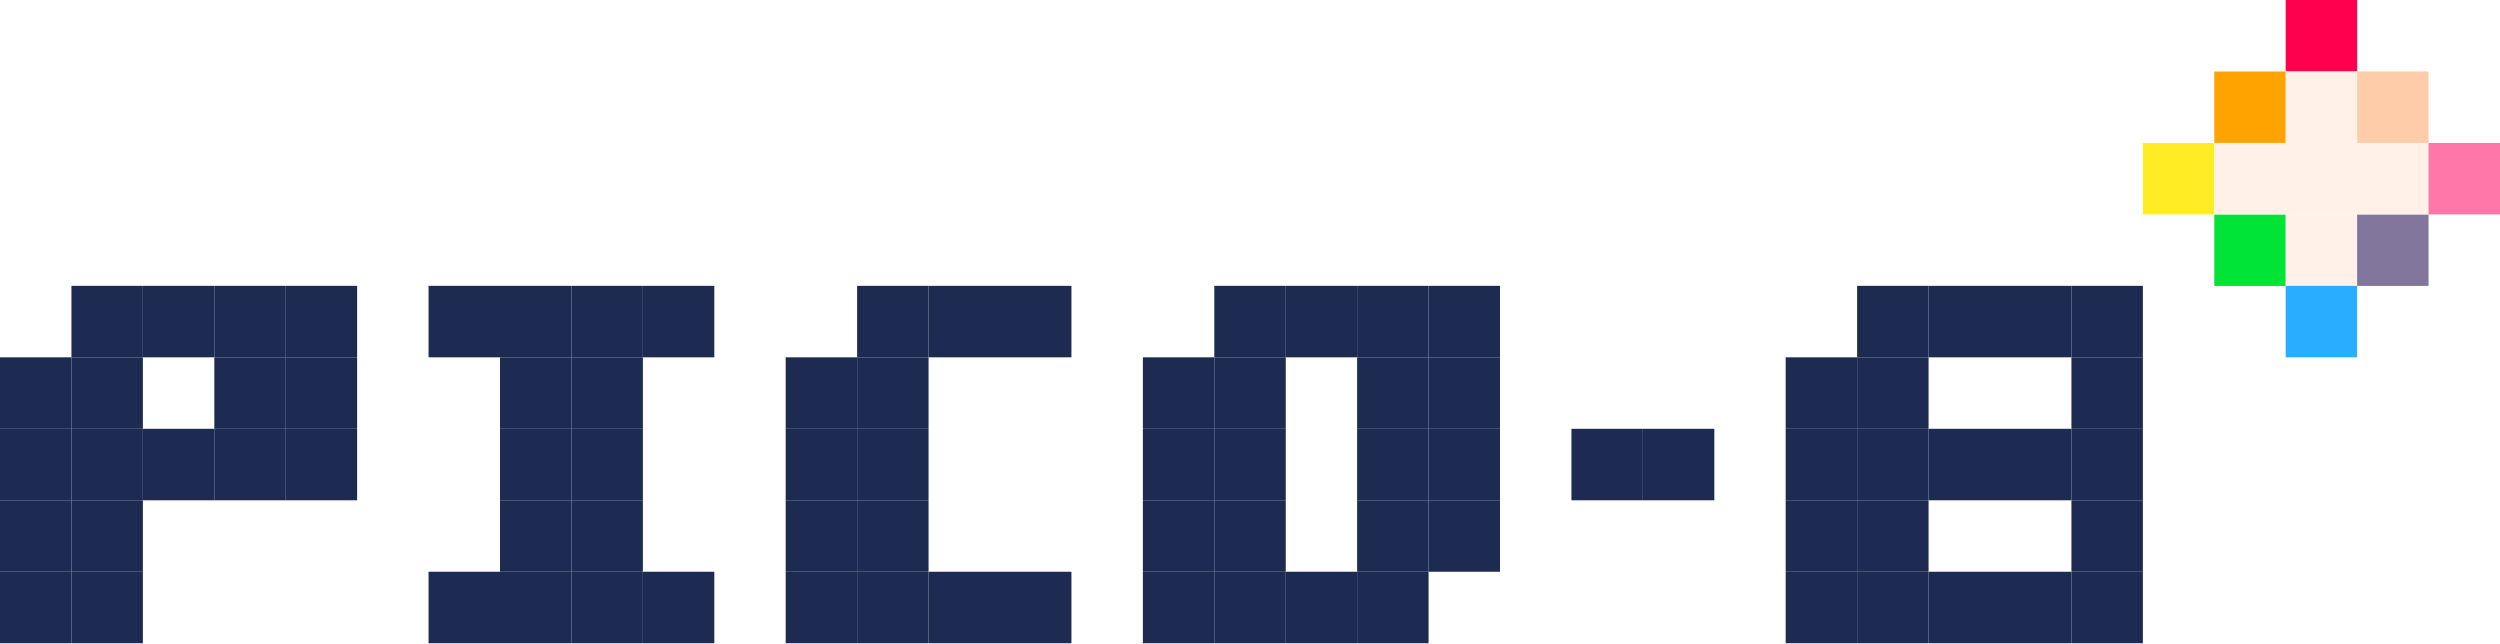
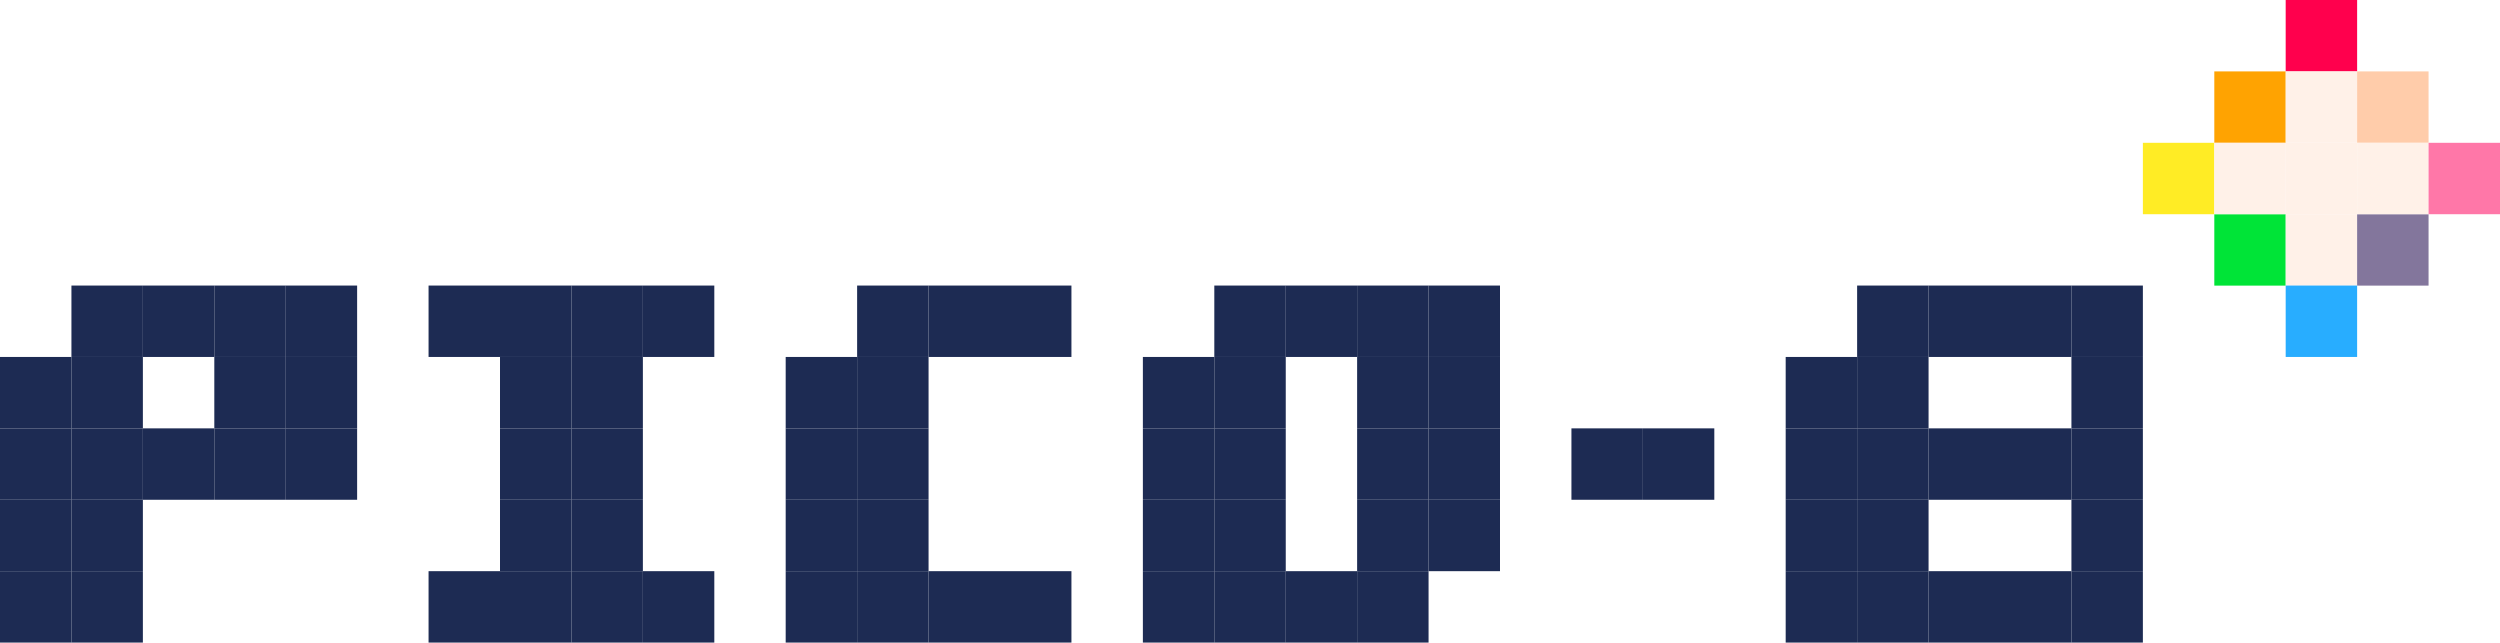
- <svg xmlns="http://www.w3.org/2000/svg" enable-background="new 0 0 3839 987.2" height="988" viewBox="0 0 3840 988" width="3840">
-   <g transform="scale(1.00026 1.00081)">
-     <g fill="#1d2b53">
-       <path d="m109.7 438.7h109.7v109.7h-109.7z" />
-       <path d="m219.4 438.7h109.7v109.7h-109.7z" />
-       <path d="m329.1 438.7h109.7v109.7h-109.7z" />
-       <path d="m438.7 438.7h109.7v109.7h-109.7z" />
-       <path d="m658.1 438.7h109.7v109.7h-109.7z" />
-       <path d="m767.8 438.7h109.7v109.7h-109.7z" />
-       <path d="m877.5 438.7h109.7v109.7h-109.7z" />
-       <path d="m987.2 438.7h109.7v109.7h-109.7z" />
-       <path d="m1316.2 438.7h109.7v109.7h-109.7z" />
-       <path d="m1425.9 438.7h109.7v109.7h-109.7z" />
-       <path d="m1535.6 438.7h109.7v109.7h-109.7z" />
-       <path d="m1864.7 438.7h109.7v109.7h-109.7z" />
-       <path d="m1974.3 438.7h109.7v109.7h-109.7z" />
-       <path d="m2084 438.7h109.7v109.7h-109.7z" />
-       <path d="m2193.7 438.7h109.7v109.7h-109.7z" />
-       <path d="m2851.8 438.7h109.7v109.7h-109.7z" />
-       <path d="m2961.5 438.7h109.7v109.7h-109.7z" />
-       <path d="m0 548.4h109.7v109.7h-109.7z" />
-       <path d="m109.7 548.4h109.7v109.7h-109.7z" />
-       <path d="m329.1 548.4h109.7v109.7h-109.7z" />
-       <path d="m438.7 548.4h109.7v109.7h-109.7z" />
-       <path d="m767.8 548.4h109.7v109.7h-109.7z" />
-       <path d="m877.5 548.4h109.7v109.7h-109.7z" />
-       <path d="m1206.5 548.4h109.7v109.7h-109.7z" />
-       <path d="m1316.2 548.4h109.7v109.7h-109.7z" />
-       <path d="m1755 548.4h109.7v109.7h-109.7z" />
-       <path d="m1864.7 548.4h109.7v109.7h-109.7z" />
-       <path d="m2084 548.4h109.7v109.7h-109.7z" />
-       <path d="m2193.7 548.4h109.7v109.7h-109.7z" />
-       <path d="m2742.1 548.4h109.7v109.7h-109.7z" />
-       <path d="m2851.8 548.4h109.7v109.7h-109.7z" />
-       <path d="m0 658.1h109.7v109.7h-109.7z" />
-       <path d="m109.7 658.1h109.7v109.7h-109.7z" />
-       <path d="m219.4 658.1h109.7v109.7h-109.7z" />
-       <path d="m329.1 658.1h109.7v109.7h-109.7z" />
-       <path d="m438.7 658.1h109.7v109.7h-109.7z" />
-       <path d="m767.8 658.1h109.7v109.7h-109.7z" />
-       <path d="m877.5 658.1h109.7v109.7h-109.7z" />
-       <path d="m1206.5 658.1h109.7v109.7h-109.7z" />
-       <path d="m1316.2 658.1h109.7v109.7h-109.7z" />
-       <path d="m1755 658.1h109.7v109.7h-109.7z" />
-       <path d="m1864.7 658.1h109.7v109.7h-109.7z" />
-       <path d="m2084 658.1h109.7v109.7h-109.7z" />
-       <path d="m2193.7 658.1h109.7v109.7h-109.7z" />
-       <path d="m2413.1 658.1h109.7v109.7h-109.7z" />
-       <path d="m2522.8 658.1h109.7v109.7h-109.7z" />
-       <path d="m2742.1 658.1h109.7v109.7h-109.7z" />
-       <path d="m2851.8 658.1h109.7v109.7h-109.7z" />
-       <path d="m2961.5 658.1h109.7v109.7h-109.7z" />
-       <path d="m0 767.8h109.7v109.7h-109.7z" />
-       <path d="m109.7 767.8h109.7v109.7h-109.7z" />
-       <path d="m767.8 767.8h109.7v109.7h-109.7z" />
-       <path d="m877.5 767.8h109.7v109.7h-109.7z" />
-       <path d="m1206.5 767.8h109.7v109.7h-109.7z" />
-       <path d="m1316.2 767.8h109.7v109.7h-109.7z" />
-       <path d="m1755 767.8h109.7v109.7h-109.7z" />
-       <path d="m1864.7 767.8h109.7v109.7h-109.7z" />
-       <path d="m2084 767.8h109.7v109.7h-109.7z" />
-       <path d="m2193.7 767.8h109.7v109.7h-109.7z" />
-       <path d="m2742.1 767.8h109.7v109.7h-109.7z" />
-       <path d="m2851.8 767.8h109.7v109.7h-109.7z" />
-       <path d="m0 877.5h109.7v109.7h-109.7z" />
-       <path d="m109.7 877.5h109.7v109.7h-109.7z" />
-       <path d="m658.1 877.5h109.7v109.7h-109.7z" />
-       <path d="m767.8 877.5h109.7v109.7h-109.7z" />
-       <path d="m877.5 877.5h109.7v109.7h-109.7z" />
-       <path d="m987.2 877.5h109.7v109.7h-109.7z" />
-       <path d="m1206.5 877.5h109.7v109.7h-109.7z" />
-       <path d="m1316.2 877.5h109.7v109.7h-109.7z" />
-       <path d="m1425.9 877.5h109.7v109.7h-109.7z" />
-       <path d="m1535.6 877.5h109.7v109.7h-109.7z" />
-       <path d="m1755 877.5h109.7v109.7h-109.7z" />
-       <path d="m1864.7 877.5h109.7v109.7h-109.7z" />
-       <path d="m1974.3 877.5h109.7v109.7h-109.7z" />
-       <path d="m2084 877.5h109.7v109.7h-109.7z" />
-       <path d="m2742.1 877.5h109.7v109.7h-109.7z" />
-       <path d="m2851.8 877.5h109.7v109.7h-109.7z" />
-       <path d="m2961.5 877.5h109.7v109.7h-109.7z" />
+ <svg xmlns="http://www.w3.org/2000/svg" enable-background="new 0 0 3839 987.2" height="987" viewBox="0 0 3840 987" width="3840" version="1.1" id="svg99">
+   <defs id="defs99" />
+   <g id="g101">
+     <g id="g100" transform="scale(1,0.9989879)">
+       <g transform="scale(1.00026,1.00081)" id="g99">
+         <g fill="#1d2b53" id="g78">
+           <path d="M 109.7,438.7 H 219.4 V 548.4 H 109.7 Z" id="path1" />
+           <path d="M 219.4,438.7 H 329.1 V 548.4 H 219.4 Z" id="path2" />
+           <path d="M 329.1,438.7 H 438.8 V 548.4 H 329.1 Z" id="path3" />
+           <path d="M 438.7,438.7 H 548.4 V 548.4 H 438.7 Z" id="path4" />
+           <path d="M 658.1,438.7 H 767.8 V 548.4 H 658.1 Z" id="path5" />
+           <path d="M 767.8,438.7 H 877.5 V 548.4 H 767.8 Z" id="path6" />
+           <path d="M 877.5,438.7 H 987.2 V 548.4 H 877.5 Z" id="path7" />
+           <path d="m 987.2,438.7 h 109.7 V 548.4 H 987.2 Z" id="path8" />
+           <path d="m 1316.2,438.7 h 109.7 v 109.7 h -109.7 z" id="path9" />
+           <path d="m 1425.9,438.7 h 109.7 v 109.7 h -109.7 z" id="path10" />
+           <path d="m 1535.6,438.7 h 109.7 v 109.7 h -109.7 z" id="path11" />
+           <path d="m 1864.7,438.7 h 109.7 v 109.7 h -109.7 z" id="path12" />
+           <path d="M 1974.3,438.7 H 2084 v 109.7 h -109.7 z" id="path13" />
+           <path d="m 2084,438.7 h 109.7 V 548.4 H 2084 Z" id="path14" />
+           <path d="m 2193.7,438.7 h 109.7 v 109.7 h -109.7 z" id="path15" />
+           <path d="m 2851.8,438.7 h 109.7 v 109.7 h -109.7 z" id="path16" />
+           <path d="m 2961.5,438.7 h 109.7 v 109.7 h -109.7 z" id="path17" />
+           <path d="M 0,548.4 H 109.7 V 658.1 H 0 Z" id="path18" />
+           <path d="M 109.7,548.4 H 219.4 V 658.1 H 109.7 Z" id="path19" />
+           <path d="M 329.1,548.4 H 438.8 V 658.1 H 329.1 Z" id="path20" />
+           <path d="M 438.7,548.4 H 548.4 V 658.1 H 438.7 Z" id="path21" />
+           <path d="M 767.8,548.4 H 877.5 V 658.1 H 767.8 Z" id="path22" />
+           <path d="M 877.5,548.4 H 987.2 V 658.1 H 877.5 Z" id="path23" />
+           <path d="m 1206.5,548.4 h 109.7 v 109.7 h -109.7 z" id="path24" />
+           <path d="m 1316.2,548.4 h 109.7 v 109.7 h -109.7 z" id="path25" />
+           <path d="m 1755,548.4 h 109.7 V 658.1 H 1755 Z" id="path26" />
+           <path d="m 1864.7,548.4 h 109.7 v 109.7 h -109.7 z" id="path27" />
+           <path d="m 2084,548.4 h 109.7 V 658.1 H 2084 Z" id="path28" />
+           <path d="m 2193.7,548.4 h 109.7 v 109.7 h -109.7 z" id="path29" />
+           <path d="m 2742.1,548.4 h 109.7 v 109.7 h -109.7 z" id="path30" />
+           <path d="m 2851.8,548.4 h 109.7 v 109.7 h -109.7 z" id="path31" />
+           <path d="M 0,658.1 H 109.7 V 767.8 H 0 Z" id="path32" />
+           <path d="M 109.7,658.1 H 219.4 V 767.8 H 109.7 Z" id="path33" />
+           <path d="M 219.4,658.1 H 329.1 V 767.8 H 219.4 Z" id="path34" />
+           <path d="M 329.1,658.1 H 438.8 V 767.8 H 329.1 Z" id="path35" />
+           <path d="M 438.7,658.1 H 548.4 V 767.8 H 438.7 Z" id="path36" />
+           <path d="M 767.8,658.1 H 877.5 V 767.8 H 767.8 Z" id="path37" />
+           <path d="M 877.5,658.1 H 987.2 V 767.8 H 877.5 Z" id="path38" />
+           <path d="m 1206.5,658.1 h 109.7 v 109.7 h -109.7 z" id="path39" />
+           <path d="m 1316.2,658.1 h 109.7 v 109.7 h -109.7 z" id="path40" />
+           <path d="m 1755,658.1 h 109.7 V 767.8 H 1755 Z" id="path41" />
+           <path d="m 1864.7,658.1 h 109.7 v 109.7 h -109.7 z" id="path42" />
+           <path d="m 2084,658.1 h 109.7 V 767.8 H 2084 Z" id="path43" />
+           <path d="m 2193.7,658.1 h 109.7 v 109.7 h -109.7 z" id="path44" />
+           <path d="m 2413.1,658.1 h 109.7 v 109.7 h -109.7 z" id="path45" />
+           <path d="m 2522.8,658.1 h 109.7 v 109.7 h -109.7 z" id="path46" />
+           <path d="m 2742.1,658.1 h 109.7 v 109.7 h -109.7 z" id="path47" />
+           <path d="m 2851.8,658.1 h 109.7 v 109.7 h -109.7 z" id="path48" />
+           <path d="m 2961.5,658.1 h 109.7 v 109.7 h -109.7 z" id="path49" />
+           <path d="M 0,767.8 H 109.7 V 877.5 H 0 Z" id="path50" />
+           <path d="M 109.7,767.8 H 219.4 V 877.5 H 109.7 Z" id="path51" />
+           <path d="M 767.8,767.8 H 877.5 V 877.5 H 767.8 Z" id="path52" />
+           <path d="M 877.5,767.8 H 987.2 V 877.5 H 877.5 Z" id="path53" />
+           <path d="m 1206.5,767.8 h 109.7 v 109.7 h -109.7 z" id="path54" />
+           <path d="m 1316.2,767.8 h 109.7 v 109.7 h -109.7 z" id="path55" />
+           <path d="m 1755,767.8 h 109.7 V 877.5 H 1755 Z" id="path56" />
+           <path d="m 1864.7,767.8 h 109.7 v 109.7 h -109.7 z" id="path57" />
+           <path d="m 2084,767.8 h 109.7 V 877.5 H 2084 Z" id="path58" />
+           <path d="m 2193.7,767.8 h 109.7 v 109.7 h -109.7 z" id="path59" />
+           <path d="m 2742.1,767.8 h 109.7 v 109.7 h -109.7 z" id="path60" />
+           <path d="m 2851.8,767.8 h 109.7 v 109.7 h -109.7 z" id="path61" />
+           <path d="M 0,877.5 H 109.7 V 987.2 H 0 Z" id="path62" />
+           <path d="M 109.7,877.5 H 219.4 V 987.2 H 109.7 Z" id="path63" />
+           <path d="M 658.1,877.5 H 767.8 V 987.2 H 658.1 Z" id="path64" />
+           <path d="M 767.8,877.5 H 877.5 V 987.2 H 767.8 Z" id="path65" />
+           <path d="M 877.5,877.5 H 987.2 V 987.2 H 877.5 Z" id="path66" />
+           <path d="m 987.2,877.5 h 109.7 V 987.2 H 987.2 Z" id="path67" />
+           <path d="m 1206.5,877.5 h 109.7 v 109.7 h -109.7 z" id="path68" />
+           <path d="m 1316.2,877.5 h 109.7 v 109.7 h -109.7 z" id="path69" />
+           <path d="m 1425.9,877.5 h 109.7 v 109.7 h -109.7 z" id="path70" />
+           <path d="m 1535.6,877.5 h 109.7 v 109.7 h -109.7 z" id="path71" />
+           <path d="m 1755,877.5 h 109.7 V 987.2 H 1755 Z" id="path72" />
+           <path d="m 1864.7,877.5 h 109.7 v 109.7 h -109.7 z" id="path73" />
+           <path d="M 1974.3,877.5 H 2084 v 109.7 h -109.7 z" id="path74" />
+           <path d="m 2084,877.5 h 109.7 V 987.2 H 2084 Z" id="path75" />
+           <path d="m 2742.1,877.5 h 109.7 v 109.7 h -109.7 z" id="path76" />
+           <path d="m 2851.8,877.5 h 109.7 v 109.7 h -109.7 z" id="path77" />
+           <path d="m 2961.5,877.5 h 109.7 v 109.7 h -109.7 z" id="path78" />
+         </g>
+         <path d="M 3400.3,329.1 H 3510 v 109.7 h -109.7 z" fill="#00e437" id="path79" />
+         <path d="m 3509.9,329.1 h 109.7 v 109.7 h -109.7 z" fill="#fff1e8" id="path80" />
+         <path d="m 3619.6,329.1 h 109.7 v 109.7 h -109.7 z" fill="#83769c" id="path81" />
+         <path d="m 3071.2,438.7 h 109.7 v 109.7 h -109.7 z" fill="#1d2b53" id="path82" />
+         <path d="m 3180.9,438.7 h 109.7 v 109.7 h -109.7 z" fill="#1d2b53" id="path83" />
+         <path d="m 3509.9,438.7 h 109.7 v 109.7 h -109.7 z" fill="#28adff" id="path84" />
+         <g fill="#1d2b53" id="g90">
+           <path d="m 3180.9,548.4 h 109.7 v 109.7 h -109.7 z" id="path85" />
+           <path d="m 3071.2,658.1 h 109.7 v 109.7 h -109.7 z" id="path86" />
+           <path d="m 3180.9,658.1 h 109.7 v 109.7 h -109.7 z" id="path87" />
+           <path d="m 3180.9,767.8 h 109.7 v 109.7 h -109.7 z" id="path88" />
+           <path d="m 3071.2,877.5 h 109.7 v 109.7 h -109.7 z" id="path89" />
+           <path d="m 3180.9,877.5 h 109.7 v 109.7 h -109.7 z" id="path90" />
+         </g>
+         <path d="m 3509.9,0 h 109.7 v 109.7 h -109.7 z" fill="#ff004d" id="path91" />
+         <path d="M 3400.3,109.7 H 3510 v 109.7 h -109.7 z" fill="#ffa301" id="path92" />
+         <path d="m 3509.9,109.7 h 109.7 v 109.7 h -109.7 z" fill="#fff1e8" id="path93" />
+         <path d="m 3619.6,109.7 h 109.7 v 109.7 h -109.7 z" fill="#ffccaa" id="path94" />
+         <path d="m 3290.6,219.4 h 109.7 v 109.7 h -109.7 z" fill="#ffec25" id="path95" />
+         <g fill="#fff1e8" id="g98">
+           <path d="M 3400.3,219.4 H 3510 v 109.7 h -109.7 z" id="path96" />
+           <path d="m 3509.9,219.4 h 109.7 v 109.7 h -109.7 z" id="path97" />
+           <path d="m 3619.6,219.4 h 109.7 v 109.7 h -109.7 z" id="path98" />
+         </g>
+         <path d="M 3729.3,219.4 H 3839 v 109.7 h -109.7 z" fill="#ff77a8" id="path99" />
+       </g>
    </g>
-     <path d="m3400.3 329.1h109.7v109.7h-109.7z" fill="#00e437" />
-     <path d="m3509.9 329.1h109.7v109.7h-109.7z" fill="#fff1e8" />
-     <path d="m3619.6 329.1h109.7v109.7h-109.7z" fill="#83769c" />
-     <path d="m3071.2 438.7h109.7v109.7h-109.7z" fill="#1d2b53" />
-     <path d="m3180.9 438.7h109.7v109.7h-109.7z" fill="#1d2b53" />
-     <path d="m3509.9 438.7h109.7v109.7h-109.7z" fill="#28adff" />
-     <g fill="#1d2b53">
-       <path d="m3180.9 548.4h109.7v109.7h-109.7z" />
-       <path d="m3071.2 658.1h109.7v109.7h-109.7z" />
-       <path d="m3180.9 658.1h109.7v109.7h-109.7z" />
-       <path d="m3180.9 767.8h109.7v109.7h-109.7z" />
-       <path d="m3071.2 877.5h109.7v109.7h-109.7z" />
-       <path d="m3180.9 877.5h109.7v109.7h-109.7z" />
-     </g>
-     <path d="m3509.9 0h109.7v109.7h-109.7z" fill="#ff004d" />
-     <path d="m3400.3 109.7h109.7v109.7h-109.7z" fill="#ffa301" />
-     <path d="m3509.9 109.7h109.7v109.7h-109.7z" fill="#fff1e8" />
-     <path d="m3619.6 109.7h109.7v109.7h-109.7z" fill="#fca" />
-     <path d="m3290.6 219.4h109.7v109.7h-109.7z" fill="#ffec25" />
-     <g fill="#fff1e8">
-       <path d="m3400.3 219.4h109.7v109.7h-109.7z" />
-       <path d="m3509.9 219.4h109.7v109.7h-109.7z" />
-       <path d="m3619.6 219.4h109.7v109.7h-109.7z" />
-     </g>
-     <path d="m3729.3 219.4h109.7v109.7h-109.7z" fill="#ff77a8" />
  </g>
</svg>
